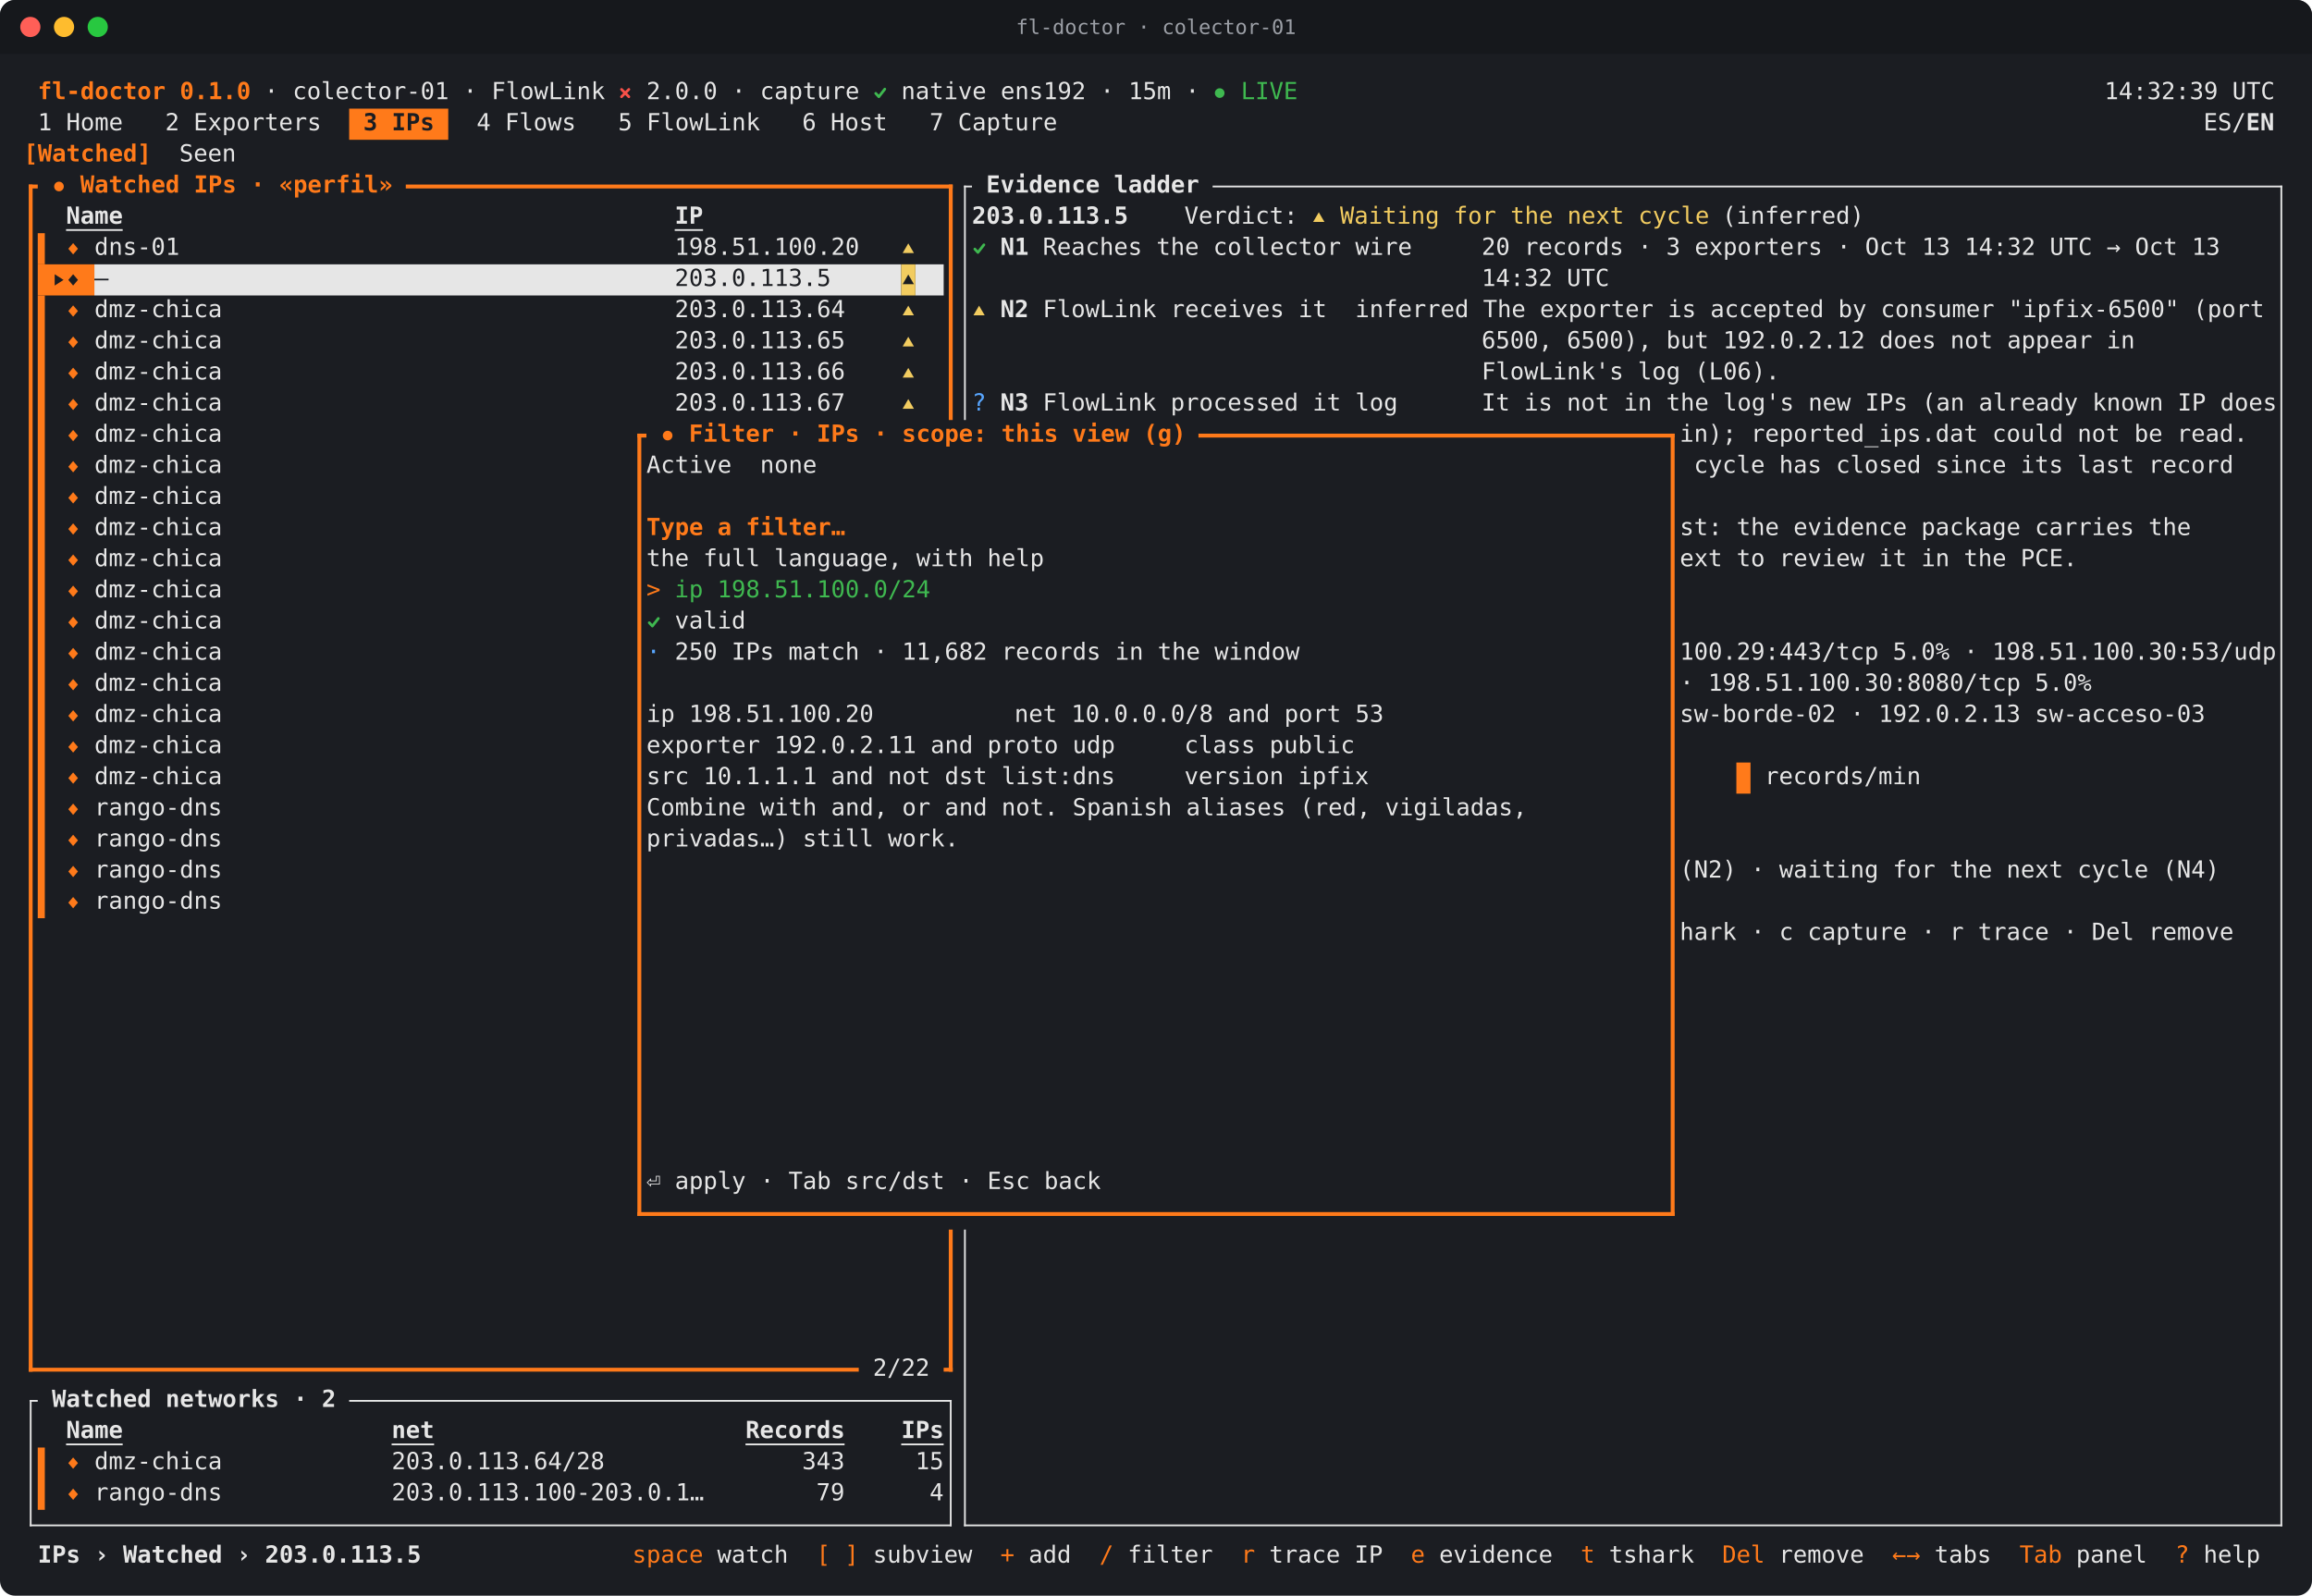
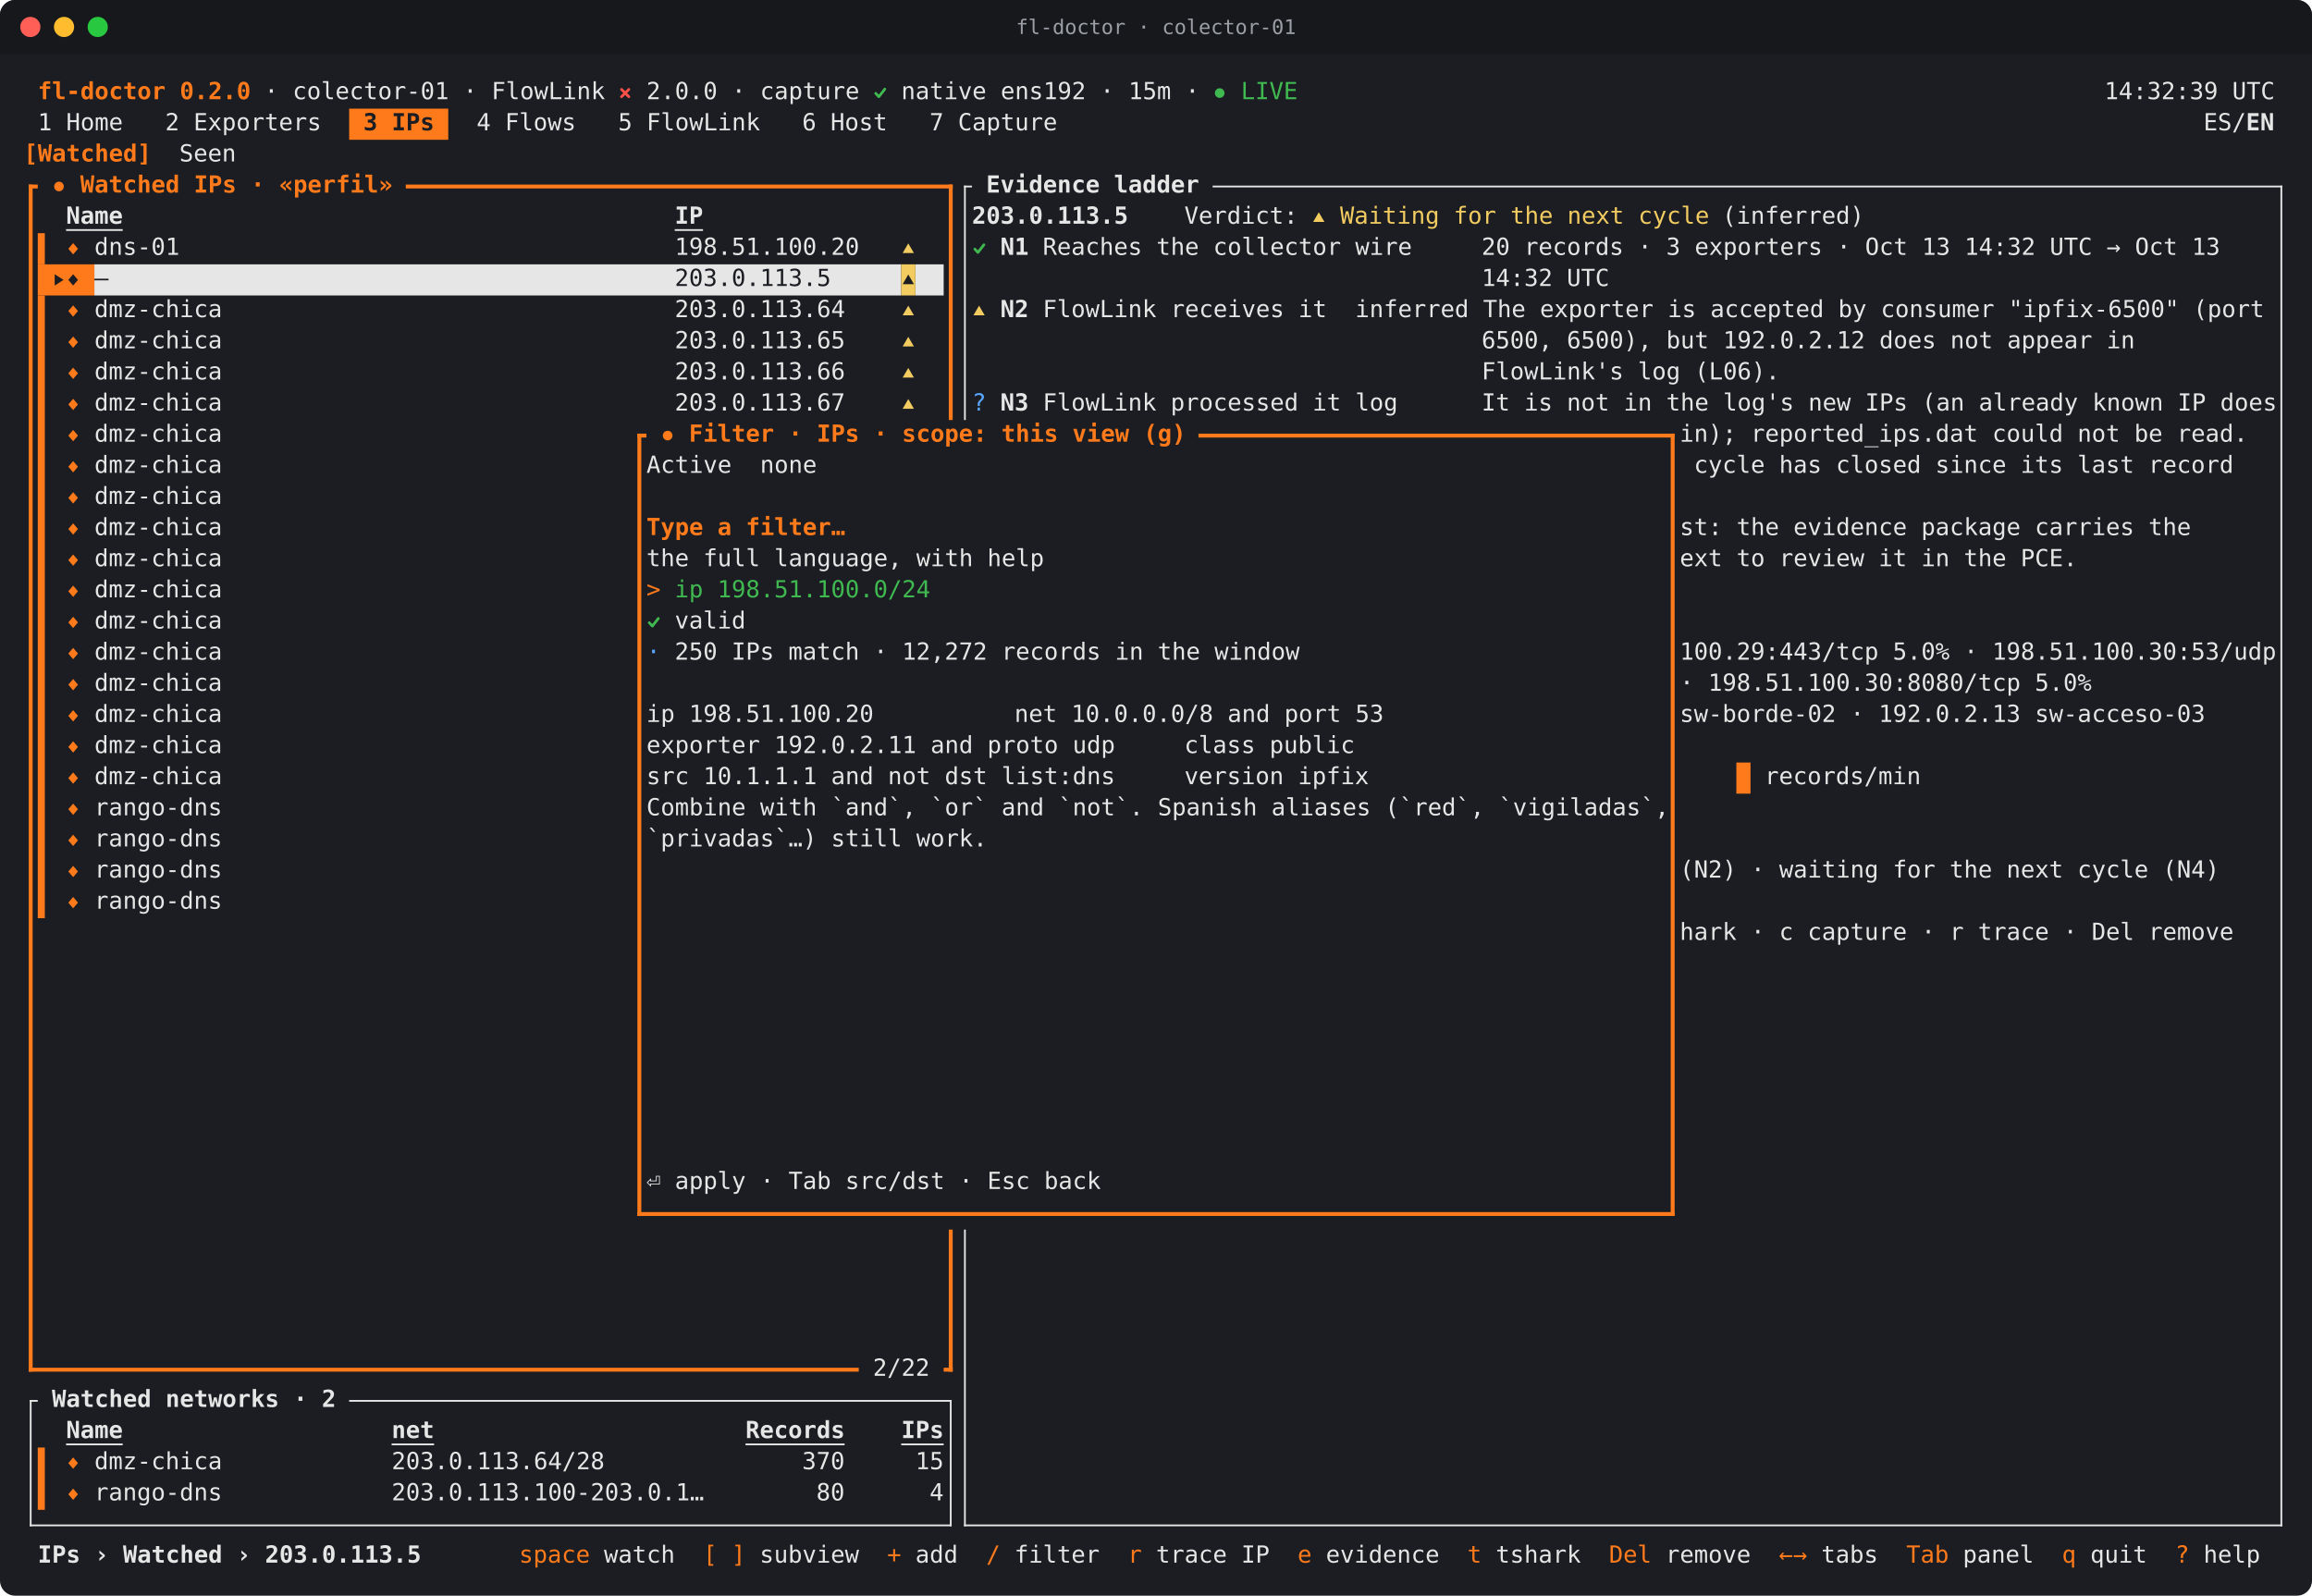
<svg xmlns="http://www.w3.org/2000/svg" role="img" viewBox="0 0 1372 947.04" width="1372" height="947.04" aria-label="fl-doctor · colector-01">
  <style>text{font-family:'JetBrains Mono','Cascadia Mono','SF Mono',Menlo,'DejaVu Sans Mono','Liberation Mono',Consolas,monospace;font-size:14px;white-space:pre}.b{font-weight:700}.i{font-style:italic}.c0{fill:#ff7a1a}.c1{fill:#e6e6e6}.c2{fill:#3fb950}.c3{fill:#1b1d22}.c4{fill:#f2cc60}.c5{fill:#58a6ff}</style>
  <rect width="1372" height="947.04" rx="9" fill="#1b1d22" />
  <path d="M0 9a9 9 0 0 1 9-9h1354a9 9 0 0 1 9 9v23H0z" fill="#16181c" />
  <circle cx="18" cy="16" r="6" fill="#ff5f57" />
  <circle cx="38" cy="16" r="6" fill="#febc2e" />
  <circle cx="58" cy="16" r="6" fill="#28c840" />
  <text x="686" y="20.2" text-anchor="middle" style="font-size:12px" fill="#c8ccd4" fill-opacity=".75">fl-doctor · colector-01</text>
  <rect x="22.4" y="156.88" width="4.2" height="18.48" fill="#1b1d22" />
  <rect x="17.68" y="830.88" width="1.05" height="74.97" fill="#e6e6e6" />
  <rect x="17.68" y="830.88" width="4.72" height="1.05" fill="#e6e6e6" />
  <rect x="17.68" y="904.79" width="547.05" height="1.05" fill="#e6e6e6" />
  <rect x="56" y="156.88" width="478.8" height="18.48" fill="#e6e6e6" />
  <rect x="207.2" y="830.88" width="357.53" height="1.05" fill="#e6e6e6" />
  <rect x="543.2" y="156.88" width="16.8" height="18.48" fill="#e6e6e6" />
  <rect x="563.67" y="830.88" width="1.05" height="74.97" fill="#e6e6e6" />
  <rect x="572.08" y="110.16" width="1.05" height="139.12" fill="#e6e6e6" />
  <rect x="572.08" y="729.76" width="1.05" height="176.09" fill="#e6e6e6" />
  <rect x="572.08" y="110.16" width="4.72" height="1.05" fill="#e6e6e6" />
  <rect x="572.08" y="904.79" width="782.25" height="1.05" fill="#e6e6e6" />
  <rect x="719.6" y="110.16" width="634.73" height="1.05" fill="#e6e6e6" />
  <rect x="1353.28" y="110.16" width="1.05" height="795.69" fill="#e6e6e6" />
  <rect x="534.8" y="156.88" width="8.4" height="18.48" fill="#f2cc60" />
  <rect x="17.05" y="109.53" width="2.31" height="704.55" fill="#ff7a1a" />
  <rect x="17.05" y="109.53" width="5.35" height="2.31" fill="#ff7a1a" />
  <rect x="17.05" y="811.76" width="492.56" height="2.31" fill="#ff7a1a" />
  <rect x="22.4" y="138.4" width="4.2" height="18.48" fill="#ff7a1a" />
  <rect x="22.4" y="175.36" width="4.2" height="369.6" fill="#ff7a1a" />
  <rect x="22.4" y="859.12" width="4.2" height="36.96" fill="#ff7a1a" />
  <rect x="22.4" y="156.88" width="33.6" height="18.48" fill="#ff7a1a" />
  <rect x="207.2" y="64.48" width="58.8" height="18.48" fill="#ff7a1a" />
  <rect x="240.8" y="109.53" width="324.56" height="2.31" fill="#ff7a1a" />
  <rect x="378.25" y="257.37" width="2.31" height="464.31" fill="#ff7a1a" />
  <rect x="378.25" y="257.37" width="5.36" height="2.31" fill="#ff7a1a" />
  <rect x="378.25" y="719.37" width="615.51" height="2.31" fill="#ff7a1a" />
  <rect x="560" y="811.76" width="5.36" height="2.31" fill="#ff7a1a" />
  <rect x="563.04" y="109.53" width="2.31" height="139.75" fill="#ff7a1a" />
  <rect x="563.04" y="729.76" width="2.31" height="84.32" fill="#ff7a1a" />
  <rect x="711.2" y="257.37" width="282.55" height="2.31" fill="#ff7a1a" />
  <rect x="991.45" y="257.37" width="2.31" height="464.31" fill="#ff7a1a" />
  <rect x="1030.4" y="452.56" width="8.4" height="18.48" fill="#ff7a1a" />
  <path d="M368.82 53.06L373.18 57.42M373.18 53.06L368.82 57.42" fill="none" stroke="#f85149" stroke-width="1.6" stroke-linecap="round" />
  <path d="M519.68 55.41L521.53 57.42L525.06 52.89" fill="none" stroke="#3fb950" stroke-width="1.6" stroke-linecap="round" stroke-linejoin="round" />
  <circle cx="723.8" cy="55.24" r="2.86" fill="#3fb950" />
  <circle cx="35" cy="110.68" r="2.86" fill="#ff7a1a" />
  <path d="M782.6 125.97L785.95 131.71L779.25 131.71Z" fill="#f2cc60" />
  <path d="M43.4 144.28L46.26 147.64L43.4 151L40.54 147.64Z" fill="#ff7a1a" />
  <path d="M539 144.45L542.35 150.19L535.65 150.19Z" fill="#f2cc60" />
  <path d="M578.48 147.81L580.33 149.82L583.86 145.29" fill="none" stroke="#3fb950" stroke-width="1.6" stroke-linecap="round" stroke-linejoin="round" />
  <path d="M32.45 162.77L37.71 166.12L32.45 169.47Z" fill="#1b1d22" />
  <path d="M43.4 162.76L46.26 166.12L43.4 169.48L40.54 166.12Z" fill="#1b1d22" />
  <path d="M539 162.93L542.35 168.67L535.65 168.67Z" fill="#1b1d22" />
  <path d="M43.4 181.24L46.26 184.6L43.4 187.96L40.54 184.6Z" fill="#ff7a1a" />
  <path d="M539 181.41L542.35 187.15L535.65 187.15Z" fill="#f2cc60" />
  <path d="M581 181.41L584.35 187.15L577.65 187.15Z" fill="#f2cc60" />
  <path d="M43.4 199.72L46.26 203.08L43.4 206.44L40.54 203.08Z" fill="#ff7a1a" />
  <path d="M539 199.89L542.35 205.63L535.65 205.63Z" fill="#f2cc60" />
  <path d="M43.4 218.2L46.26 221.56L43.4 224.92L40.54 221.56Z" fill="#ff7a1a" />
  <path d="M539 218.37L542.35 224.11L535.65 224.11Z" fill="#f2cc60" />
  <path d="M43.4 236.68L46.26 240.04L43.4 243.4L40.54 240.04Z" fill="#ff7a1a" />
  <path d="M539 236.85L542.35 242.59L535.65 242.59Z" fill="#f2cc60" />
  <path d="M43.4 255.16L46.26 258.52L43.4 261.88L40.54 258.52Z" fill="#ff7a1a" />
  <circle cx="396.2" cy="258.52" r="2.86" fill="#ff7a1a" />
  <path d="M43.4 273.64L46.26 277L43.4 280.36L40.54 277Z" fill="#ff7a1a" />
  <path d="M43.4 292.12L46.26 295.48L43.4 298.84L40.54 295.48Z" fill="#ff7a1a" />
  <path d="M43.4 310.6L46.26 313.96L43.4 317.32L40.54 313.96Z" fill="#ff7a1a" />
  <path d="M43.4 329.08L46.26 332.44L43.4 335.8L40.54 332.44Z" fill="#ff7a1a" />
  <path d="M43.4 347.56L46.26 350.92L43.4 354.28L40.54 350.92Z" fill="#ff7a1a" />
  <path d="M43.4 366.04L46.26 369.4L43.4 372.76L40.54 369.4Z" fill="#ff7a1a" />
  <path d="M385.28 369.57L387.13 371.58L390.66 367.05" fill="none" stroke="#3fb950" stroke-width="1.6" stroke-linecap="round" stroke-linejoin="round" />
  <path d="M43.4 384.52L46.26 387.88L43.4 391.24L40.54 387.88Z" fill="#ff7a1a" />
  <path d="M43.4 403L46.26 406.36L43.4 409.72L40.54 406.36Z" fill="#ff7a1a" />
  <path d="M43.4 421.48L46.26 424.84L43.4 428.2L40.54 424.84Z" fill="#ff7a1a" />
  <path d="M43.4 439.96L46.26 443.32L43.4 446.68L40.54 443.32Z" fill="#ff7a1a" />
  <path d="M43.4 458.44L46.26 461.8L43.4 465.16L40.54 461.8Z" fill="#ff7a1a" />
  <path d="M43.4 476.92L46.26 480.28L43.4 483.64L40.54 480.28Z" fill="#ff7a1a" />
  <path d="M43.4 495.4L46.26 498.76L43.4 502.12L40.54 498.76Z" fill="#ff7a1a" />
  <path d="M43.4 513.88L46.26 517.24L43.4 520.6L40.54 517.24Z" fill="#ff7a1a" />
  <path d="M43.4 532.36L46.26 535.72L43.4 539.08L40.54 535.72Z" fill="#ff7a1a" />
  <path d="M43.4 865L46.26 868.36L43.4 871.72L40.54 868.36Z" fill="#ff7a1a" />
  <path d="M43.4 883.48L46.26 886.84L43.4 890.2L40.54 886.84Z" fill="#ff7a1a" />
-   <text class="c0 b" x="22.4" y="58.86" textLength="126" lengthAdjust="spacing" xml:space="preserve">fl-doctor 0.1.0</text>
+   <text class="c0 b" x="22.4" y="58.86" textLength="126" lengthAdjust="spacing" xml:space="preserve">fl-doctor 0.2.0</text>
  <text class="c1" x="156.8" y="58.86" textLength="201.6" lengthAdjust="spacing" xml:space="preserve">· colector-01 · FlowLink</text>
  <text class="c1" x="383.6" y="58.86" textLength="126" lengthAdjust="spacing" xml:space="preserve">2.0.0 · capture</text>
  <text class="c1" x="534.8" y="58.86" textLength="176.4" lengthAdjust="spacing" xml:space="preserve">native ens192 · 15m ·</text>
  <text class="c2" x="736.4" y="58.86" textLength="33.6" lengthAdjust="spacing" xml:space="preserve">LIVE</text>
  <text class="c1" x="1248.8" y="58.86" textLength="100.8" lengthAdjust="spacing" xml:space="preserve">14:32:39 UTC</text>
  <text class="c1" x="22.4" y="77.34" textLength="50.4" lengthAdjust="spacing" xml:space="preserve">1 Home</text>
  <text class="c1" x="98" y="77.34" textLength="92.4" lengthAdjust="spacing" xml:space="preserve">2 Exporters</text>
  <text class="c3 b" x="215.6" y="77.34" textLength="42" lengthAdjust="spacing" xml:space="preserve">3 IPs</text>
  <text class="c1" x="282.8" y="77.34" textLength="58.8" lengthAdjust="spacing" xml:space="preserve">4 Flows</text>
  <text class="c1" x="366.8" y="77.34" textLength="84" lengthAdjust="spacing" xml:space="preserve">5 FlowLink</text>
  <text class="c1" x="476" y="77.34" textLength="50.4" lengthAdjust="spacing" xml:space="preserve">6 Host</text>
  <text class="c1" x="551.6" y="77.34" textLength="75.6" lengthAdjust="spacing" xml:space="preserve">7 Capture</text>
  <text class="c1" x="1307.6" y="77.34" textLength="25.2" lengthAdjust="spacing" xml:space="preserve">ES/</text>
  <text class="c1 b" x="1332.8" y="77.34" textLength="16.8" lengthAdjust="spacing" xml:space="preserve">EN</text>
  <text class="c0 b" x="14" y="95.82" textLength="75.6" lengthAdjust="spacing" xml:space="preserve">[Watched]</text>
  <text class="c1" x="106.4" y="95.82" textLength="33.6" lengthAdjust="spacing" xml:space="preserve">Seen</text>
  <text class="c0 b" x="47.6" y="114.3" textLength="184.8" lengthAdjust="spacing" xml:space="preserve">Watched IPs · «perfil»</text>
  <text class="c1 b" x="585.2" y="114.3" textLength="126" lengthAdjust="spacing" xml:space="preserve">Evidence ladder</text>
  <text class="c1 b" x="39.2" y="132.78" textLength="33.6" lengthAdjust="spacing" xml:space="preserve">Name</text>
  <rect x="39.2" y="136" width="33.6" height="1.05" fill="#e6e6e6" />
  <text class="c1 b" x="400.4" y="132.78" textLength="16.8" lengthAdjust="spacing" xml:space="preserve">IP</text>
  <rect x="400.4" y="136" width="16.8" height="1.05" fill="#e6e6e6" />
  <text class="c1 b" x="576.8" y="132.78" textLength="92.4" lengthAdjust="spacing" xml:space="preserve">203.0.113.5</text>
  <text class="c1" x="702.8" y="132.78" textLength="67.2" lengthAdjust="spacing" xml:space="preserve">Verdict:</text>
  <text class="c4" x="795.2" y="132.78" textLength="218.4" lengthAdjust="spacing" xml:space="preserve">Waiting for the next cycle</text>
  <text class="c1" x="1022" y="132.78" textLength="84" lengthAdjust="spacing" xml:space="preserve">(inferred)</text>
  <text class="c1" x="56" y="151.26" textLength="50.4" lengthAdjust="spacing" xml:space="preserve">dns-01</text>
  <text class="c1" x="400.4" y="151.26" textLength="109.2" lengthAdjust="spacing" xml:space="preserve">198.51.100.20</text>
  <text class="c1 b" x="593.6" y="151.26" textLength="16.8" lengthAdjust="spacing" xml:space="preserve">N1</text>
  <text class="c1" x="618.8" y="151.26" textLength="218.4" lengthAdjust="spacing" xml:space="preserve">Reaches the collector wire</text>
  <text class="c1" x="879.2" y="151.26" textLength="436.8" lengthAdjust="spacing" xml:space="preserve">20 records · 3 exporters · Oct 13 14:32 UTC → Oct 13</text>
  <text class="c3" x="56" y="169.74" textLength="8.4" lengthAdjust="spacing" xml:space="preserve">—</text>
  <text class="c3" x="400.4" y="169.74" textLength="92.4" lengthAdjust="spacing" xml:space="preserve">203.0.113.5</text>
  <text class="c1" x="879.2" y="169.74" textLength="75.6" lengthAdjust="spacing" xml:space="preserve">14:32 UTC</text>
  <text class="c1" x="56" y="188.22" textLength="75.6" lengthAdjust="spacing" xml:space="preserve">dmz-chica</text>
  <text class="c1" x="400.4" y="188.22" textLength="100.8" lengthAdjust="spacing" xml:space="preserve">203.0.113.64</text>
  <text class="c1 b" x="593.6" y="188.22" textLength="16.8" lengthAdjust="spacing" xml:space="preserve">N2</text>
  <text class="c1" x="618.8" y="188.22" textLength="722.4" lengthAdjust="spacing" xml:space="preserve">FlowLink receives it  inferred The exporter is accepted by consumer "ipfix-6500" (port</text>
  <text class="c1" x="56" y="206.7" textLength="75.6" lengthAdjust="spacing" xml:space="preserve">dmz-chica</text>
  <text class="c1" x="400.4" y="206.7" textLength="100.8" lengthAdjust="spacing" xml:space="preserve">203.0.113.65</text>
  <text class="c1" x="879.2" y="206.7" textLength="386.4" lengthAdjust="spacing" xml:space="preserve">6500, 6500), but 192.0.2.12 does not appear in</text>
  <text class="c1" x="56" y="225.18" textLength="75.6" lengthAdjust="spacing" xml:space="preserve">dmz-chica</text>
  <text class="c1" x="400.4" y="225.18" textLength="100.8" lengthAdjust="spacing" xml:space="preserve">203.0.113.66</text>
  <text class="c1" x="879.2" y="225.18" textLength="176.4" lengthAdjust="spacing" xml:space="preserve">FlowLink's log (L06).</text>
  <text class="c1" x="56" y="243.66" textLength="75.6" lengthAdjust="spacing" xml:space="preserve">dmz-chica</text>
  <text class="c1" x="400.4" y="243.66" textLength="100.8" lengthAdjust="spacing" xml:space="preserve">203.0.113.67</text>
  <text class="c5" x="576.8" y="243.66" textLength="8.4" lengthAdjust="spacing" xml:space="preserve">?</text>
  <text class="c1 b" x="593.6" y="243.66" textLength="16.8" lengthAdjust="spacing" xml:space="preserve">N3</text>
  <text class="c1" x="618.8" y="243.66" textLength="210" lengthAdjust="spacing" xml:space="preserve">FlowLink processed it log</text>
  <text class="c1" x="879.2" y="243.66" textLength="470.4" lengthAdjust="spacing" xml:space="preserve">It is not in the log's new IPs (an already known IP does</text>
  <text class="c1" x="56" y="262.14" textLength="75.6" lengthAdjust="spacing" xml:space="preserve">dmz-chica</text>
  <text class="c0 b" x="408.8" y="262.14" textLength="294" lengthAdjust="spacing" xml:space="preserve">Filter · IPs · scope: this view (g)</text>
  <text class="c1" x="996.8" y="262.14" textLength="336" lengthAdjust="spacing" xml:space="preserve">in); reported_ips.dat could not be read.</text>
  <text class="c1" x="56" y="280.62" textLength="75.6" lengthAdjust="spacing" xml:space="preserve">dmz-chica</text>
  <text class="c1" x="383.6" y="280.62" textLength="100.8" lengthAdjust="spacing" xml:space="preserve">Active  none</text>
  <text class="c1" x="1005.2" y="280.62" textLength="319.2" lengthAdjust="spacing" xml:space="preserve">cycle has closed since its last record</text>
  <text class="c1" x="56" y="299.1" textLength="75.6" lengthAdjust="spacing" xml:space="preserve">dmz-chica</text>
  <text class="c1" x="56" y="317.58" textLength="75.6" lengthAdjust="spacing" xml:space="preserve">dmz-chica</text>
  <text class="c0 b" x="383.6" y="317.58" textLength="117.6" lengthAdjust="spacing" xml:space="preserve">Type a filter…</text>
  <text class="c1" x="996.8" y="317.58" textLength="302.4" lengthAdjust="spacing" xml:space="preserve">st: the evidence package carries the</text>
  <text class="c1" x="56" y="336.06" textLength="75.6" lengthAdjust="spacing" xml:space="preserve">dmz-chica</text>
  <text class="c1" x="383.6" y="336.06" textLength="235.2" lengthAdjust="spacing" xml:space="preserve">the full language, with help</text>
  <text class="c1" x="996.8" y="336.06" textLength="235.2" lengthAdjust="spacing" xml:space="preserve">ext to review it in the PCE.</text>
  <text class="c1" x="56" y="354.54" textLength="75.6" lengthAdjust="spacing" xml:space="preserve">dmz-chica</text>
  <text class="c0" x="383.6" y="354.54" textLength="8.4" lengthAdjust="spacing" xml:space="preserve">&gt;</text>
  <text class="c2" x="400.4" y="354.54" textLength="151.2" lengthAdjust="spacing" xml:space="preserve">ip 198.51.100.0/24</text>
  <text class="c1" x="56" y="373.02" textLength="75.6" lengthAdjust="spacing" xml:space="preserve">dmz-chica</text>
  <text class="c1" x="400.4" y="373.02" textLength="42" lengthAdjust="spacing" xml:space="preserve">valid</text>
  <text class="c1" x="56" y="391.5" textLength="75.6" lengthAdjust="spacing" xml:space="preserve">dmz-chica</text>
  <text class="c5" x="383.6" y="391.5" textLength="8.4" lengthAdjust="spacing" xml:space="preserve">·</text>
-   <text class="c1" x="400.4" y="391.5" textLength="369.6" lengthAdjust="spacing" xml:space="preserve">250 IPs match · 11,682 records in the window</text>
+   <text class="c1" x="400.4" y="391.5" textLength="369.6" lengthAdjust="spacing" xml:space="preserve">250 IPs match · 12,272 records in the window</text>
  <text class="c1" x="996.8" y="391.5" textLength="352.8" lengthAdjust="spacing" xml:space="preserve">100.29:443/tcp 5.0% · 198.51.100.30:53/udp</text>
  <text class="c1" x="56" y="409.98" textLength="75.6" lengthAdjust="spacing" xml:space="preserve">dmz-chica</text>
  <text class="c1" x="996.8" y="409.98" textLength="243.6" lengthAdjust="spacing" xml:space="preserve">· 198.51.100.30:8080/tcp 5.0%</text>
  <text class="c1" x="56" y="428.46" textLength="75.6" lengthAdjust="spacing" xml:space="preserve">dmz-chica</text>
  <text class="c1" x="383.6" y="428.46" textLength="134.4" lengthAdjust="spacing" xml:space="preserve">ip 198.51.100.20</text>
  <text class="c1" x="602" y="428.46" textLength="218.4" lengthAdjust="spacing" xml:space="preserve">net 10.0.0.0/8 and port 53</text>
  <text class="c1" x="996.8" y="428.46" textLength="310.8" lengthAdjust="spacing" xml:space="preserve">sw-borde-02 · 192.0.2.13 sw-acceso-03</text>
  <text class="c1" x="56" y="446.94" textLength="75.6" lengthAdjust="spacing" xml:space="preserve">dmz-chica</text>
  <text class="c1" x="383.6" y="446.94" textLength="277.2" lengthAdjust="spacing" xml:space="preserve">exporter 192.0.2.11 and proto udp</text>
  <text class="c1" x="702.8" y="446.94" textLength="100.8" lengthAdjust="spacing" xml:space="preserve">class public</text>
  <text class="c1" x="56" y="465.42" textLength="75.6" lengthAdjust="spacing" xml:space="preserve">dmz-chica</text>
  <text class="c1" x="383.6" y="465.42" textLength="277.2" lengthAdjust="spacing" xml:space="preserve">src 10.1.1.1 and not dst list:dns</text>
  <text class="c1" x="702.8" y="465.42" textLength="109.2" lengthAdjust="spacing" xml:space="preserve">version ipfix</text>
  <text class="c1" x="1047.2" y="465.42" textLength="92.4" lengthAdjust="spacing" xml:space="preserve">records/min</text>
  <text class="c1" x="56" y="483.9" textLength="75.6" lengthAdjust="spacing" xml:space="preserve">rango-dns</text>
-   <text class="c1" x="383.6" y="483.9" textLength="520.8" lengthAdjust="spacing" xml:space="preserve">Combine with and, or and not. Spanish aliases (red, vigiladas,</text>
+   <text class="c1" x="383.6" y="483.9" textLength="604.8" lengthAdjust="spacing" xml:space="preserve">Combine with `and`, `or` and `not`. Spanish aliases (`red`, `vigiladas`,</text>
  <text class="c1" x="56" y="502.38" textLength="75.6" lengthAdjust="spacing" xml:space="preserve">rango-dns</text>
-   <text class="c1" x="383.6" y="502.38" textLength="184.8" lengthAdjust="spacing" xml:space="preserve">privadas…) still work.</text>
+   <text class="c1" x="383.6" y="502.38" textLength="201.6" lengthAdjust="spacing" xml:space="preserve">`privadas`…) still work.</text>
  <text class="c1" x="56" y="520.86" textLength="75.6" lengthAdjust="spacing" xml:space="preserve">rango-dns</text>
  <text class="c1" x="996.8" y="520.86" textLength="319.2" lengthAdjust="spacing" xml:space="preserve">(N2) · waiting for the next cycle (N4)</text>
  <text class="c1" x="56" y="539.34" textLength="75.6" lengthAdjust="spacing" xml:space="preserve">rango-dns</text>
  <text class="c1" x="996.8" y="557.82" textLength="327.6" lengthAdjust="spacing" xml:space="preserve">hark · c capture · r trace · Del remove</text>
  <text class="c1" x="383.6" y="705.66" textLength="268.8" lengthAdjust="spacing" xml:space="preserve">⏎ apply · Tab src/dst · Esc back</text>
  <text class="c1" x="518" y="816.54" textLength="33.6" lengthAdjust="spacing" xml:space="preserve">2/22</text>
  <text class="c1 b" x="30.8" y="835.02" textLength="168" lengthAdjust="spacing" xml:space="preserve">Watched networks · 2</text>
  <text class="c1 b" x="39.2" y="853.5" textLength="33.6" lengthAdjust="spacing" xml:space="preserve">Name</text>
  <rect x="39.2" y="856.72" width="33.6" height="1.05" fill="#e6e6e6" />
  <text class="c1 b" x="232.4" y="853.5" textLength="25.2" lengthAdjust="spacing" xml:space="preserve">net</text>
  <rect x="232.4" y="856.72" width="25.2" height="1.05" fill="#e6e6e6" />
  <text class="c1 b" x="442.4" y="853.5" textLength="58.8" lengthAdjust="spacing" xml:space="preserve">Records</text>
  <rect x="442.4" y="856.72" width="58.8" height="1.05" fill="#e6e6e6" />
  <text class="c1 b" x="534.8" y="853.5" textLength="25.2" lengthAdjust="spacing" xml:space="preserve">IPs</text>
  <rect x="534.8" y="856.72" width="25.2" height="1.05" fill="#e6e6e6" />
  <text class="c1" x="56" y="871.98" textLength="75.6" lengthAdjust="spacing" xml:space="preserve">dmz-chica</text>
  <text class="c1" x="232.4" y="871.98" textLength="126" lengthAdjust="spacing" xml:space="preserve">203.0.113.64/28</text>
-   <text class="c1" x="476" y="871.98" textLength="25.2" lengthAdjust="spacing" xml:space="preserve">343</text>
+   <text class="c1" x="476" y="871.98" textLength="25.2" lengthAdjust="spacing" xml:space="preserve">370</text>
  <text class="c1" x="543.2" y="871.98" textLength="16.8" lengthAdjust="spacing" xml:space="preserve">15</text>
  <text class="c1" x="56" y="890.46" textLength="75.6" lengthAdjust="spacing" xml:space="preserve">rango-dns</text>
  <text class="c1" x="232.4" y="890.46" textLength="184.8" lengthAdjust="spacing" xml:space="preserve">203.0.113.100-203.0.1…</text>
-   <text class="c1" x="484.4" y="890.46" textLength="16.8" lengthAdjust="spacing" xml:space="preserve">79</text>
+   <text class="c1" x="484.4" y="890.46" textLength="16.8" lengthAdjust="spacing" xml:space="preserve">80</text>
  <text class="c1" x="551.6" y="890.46" textLength="8.4" lengthAdjust="spacing" xml:space="preserve">4</text>
  <text class="c1 b" x="22.4" y="927.42" textLength="226.8" lengthAdjust="spacing" xml:space="preserve">IPs › Watched › 203.0.113.5</text>
-   <text class="c0" x="375.2" y="927.42" textLength="42" lengthAdjust="spacing" xml:space="preserve">space</text>
-   <text class="c1" x="425.6" y="927.42" textLength="42" lengthAdjust="spacing" xml:space="preserve">watch</text>
-   <text class="c0" x="484.4" y="927.42" textLength="25.2" lengthAdjust="spacing" xml:space="preserve">[ ]</text>
-   <text class="c1" x="518" y="927.42" textLength="58.8" lengthAdjust="spacing" xml:space="preserve">subview</text>
-   <text class="c0" x="593.6" y="927.42" textLength="8.4" lengthAdjust="spacing" xml:space="preserve">+</text>
-   <text class="c1" x="610.4" y="927.42" textLength="25.2" lengthAdjust="spacing" xml:space="preserve">add</text>
-   <text class="c0" x="652.4" y="927.42" textLength="8.4" lengthAdjust="spacing" xml:space="preserve">/</text>
-   <text class="c1" x="669.2" y="927.42" textLength="50.4" lengthAdjust="spacing" xml:space="preserve">filter</text>
-   <text class="c0" x="736.4" y="927.42" textLength="8.4" lengthAdjust="spacing" xml:space="preserve">r</text>
-   <text class="c1" x="753.2" y="927.42" textLength="67.2" lengthAdjust="spacing" xml:space="preserve">trace IP</text>
-   <text class="c0" x="837.2" y="927.42" textLength="8.4" lengthAdjust="spacing" xml:space="preserve">e</text>
-   <text class="c1" x="854" y="927.42" textLength="67.2" lengthAdjust="spacing" xml:space="preserve">evidence</text>
-   <text class="c0" x="938" y="927.42" textLength="8.4" lengthAdjust="spacing" xml:space="preserve">t</text>
-   <text class="c1" x="954.8" y="927.42" textLength="50.4" lengthAdjust="spacing" xml:space="preserve">tshark</text>
-   <text class="c0" x="1022" y="927.42" textLength="25.2" lengthAdjust="spacing" xml:space="preserve">Del</text>
-   <text class="c1" x="1055.6" y="927.42" textLength="50.4" lengthAdjust="spacing" xml:space="preserve">remove</text>
-   <text class="c0" x="1122.8" y="927.42" textLength="16.8" lengthAdjust="spacing" xml:space="preserve">←→</text>
-   <text class="c1" x="1148" y="927.42" textLength="33.6" lengthAdjust="spacing" xml:space="preserve">tabs</text>
-   <text class="c0" x="1198.4" y="927.42" textLength="25.2" lengthAdjust="spacing" xml:space="preserve">Tab</text>
-   <text class="c1" x="1232" y="927.42" textLength="42" lengthAdjust="spacing" xml:space="preserve">panel</text>
+   <text class="c0" x="308" y="927.42" textLength="42" lengthAdjust="spacing" xml:space="preserve">space</text>
+   <text class="c1" x="358.4" y="927.42" textLength="42" lengthAdjust="spacing" xml:space="preserve">watch</text>
+   <text class="c0" x="417.2" y="927.42" textLength="25.2" lengthAdjust="spacing" xml:space="preserve">[ ]</text>
+   <text class="c1" x="450.8" y="927.42" textLength="58.8" lengthAdjust="spacing" xml:space="preserve">subview</text>
+   <text class="c0" x="526.4" y="927.42" textLength="8.4" lengthAdjust="spacing" xml:space="preserve">+</text>
+   <text class="c1" x="543.2" y="927.42" textLength="25.2" lengthAdjust="spacing" xml:space="preserve">add</text>
+   <text class="c0" x="585.2" y="927.42" textLength="8.4" lengthAdjust="spacing" xml:space="preserve">/</text>
+   <text class="c1" x="602" y="927.42" textLength="50.4" lengthAdjust="spacing" xml:space="preserve">filter</text>
+   <text class="c0" x="669.2" y="927.42" textLength="8.4" lengthAdjust="spacing" xml:space="preserve">r</text>
+   <text class="c1" x="686" y="927.42" textLength="67.2" lengthAdjust="spacing" xml:space="preserve">trace IP</text>
+   <text class="c0" x="770" y="927.42" textLength="8.4" lengthAdjust="spacing" xml:space="preserve">e</text>
+   <text class="c1" x="786.8" y="927.42" textLength="67.2" lengthAdjust="spacing" xml:space="preserve">evidence</text>
+   <text class="c0" x="870.8" y="927.42" textLength="8.4" lengthAdjust="spacing" xml:space="preserve">t</text>
+   <text class="c1" x="887.6" y="927.42" textLength="50.4" lengthAdjust="spacing" xml:space="preserve">tshark</text>
+   <text class="c0" x="954.8" y="927.42" textLength="25.2" lengthAdjust="spacing" xml:space="preserve">Del</text>
+   <text class="c1" x="988.4" y="927.42" textLength="50.4" lengthAdjust="spacing" xml:space="preserve">remove</text>
+   <text class="c0" x="1055.6" y="927.42" textLength="16.8" lengthAdjust="spacing" xml:space="preserve">←→</text>
+   <text class="c1" x="1080.8" y="927.42" textLength="33.6" lengthAdjust="spacing" xml:space="preserve">tabs</text>
+   <text class="c0" x="1131.2" y="927.42" textLength="25.2" lengthAdjust="spacing" xml:space="preserve">Tab</text>
+   <text class="c1" x="1164.8" y="927.42" textLength="42" lengthAdjust="spacing" xml:space="preserve">panel</text>
+   <text class="c0" x="1223.6" y="927.42" textLength="8.4" lengthAdjust="spacing" xml:space="preserve">q</text>
+   <text class="c1" x="1240.4" y="927.42" textLength="33.6" lengthAdjust="spacing" xml:space="preserve">quit</text>
  <text class="c0" x="1290.8" y="927.42" textLength="8.4" lengthAdjust="spacing" xml:space="preserve">?</text>
  <text class="c1" x="1307.6" y="927.42" textLength="33.6" lengthAdjust="spacing" xml:space="preserve">help</text>
</svg>
